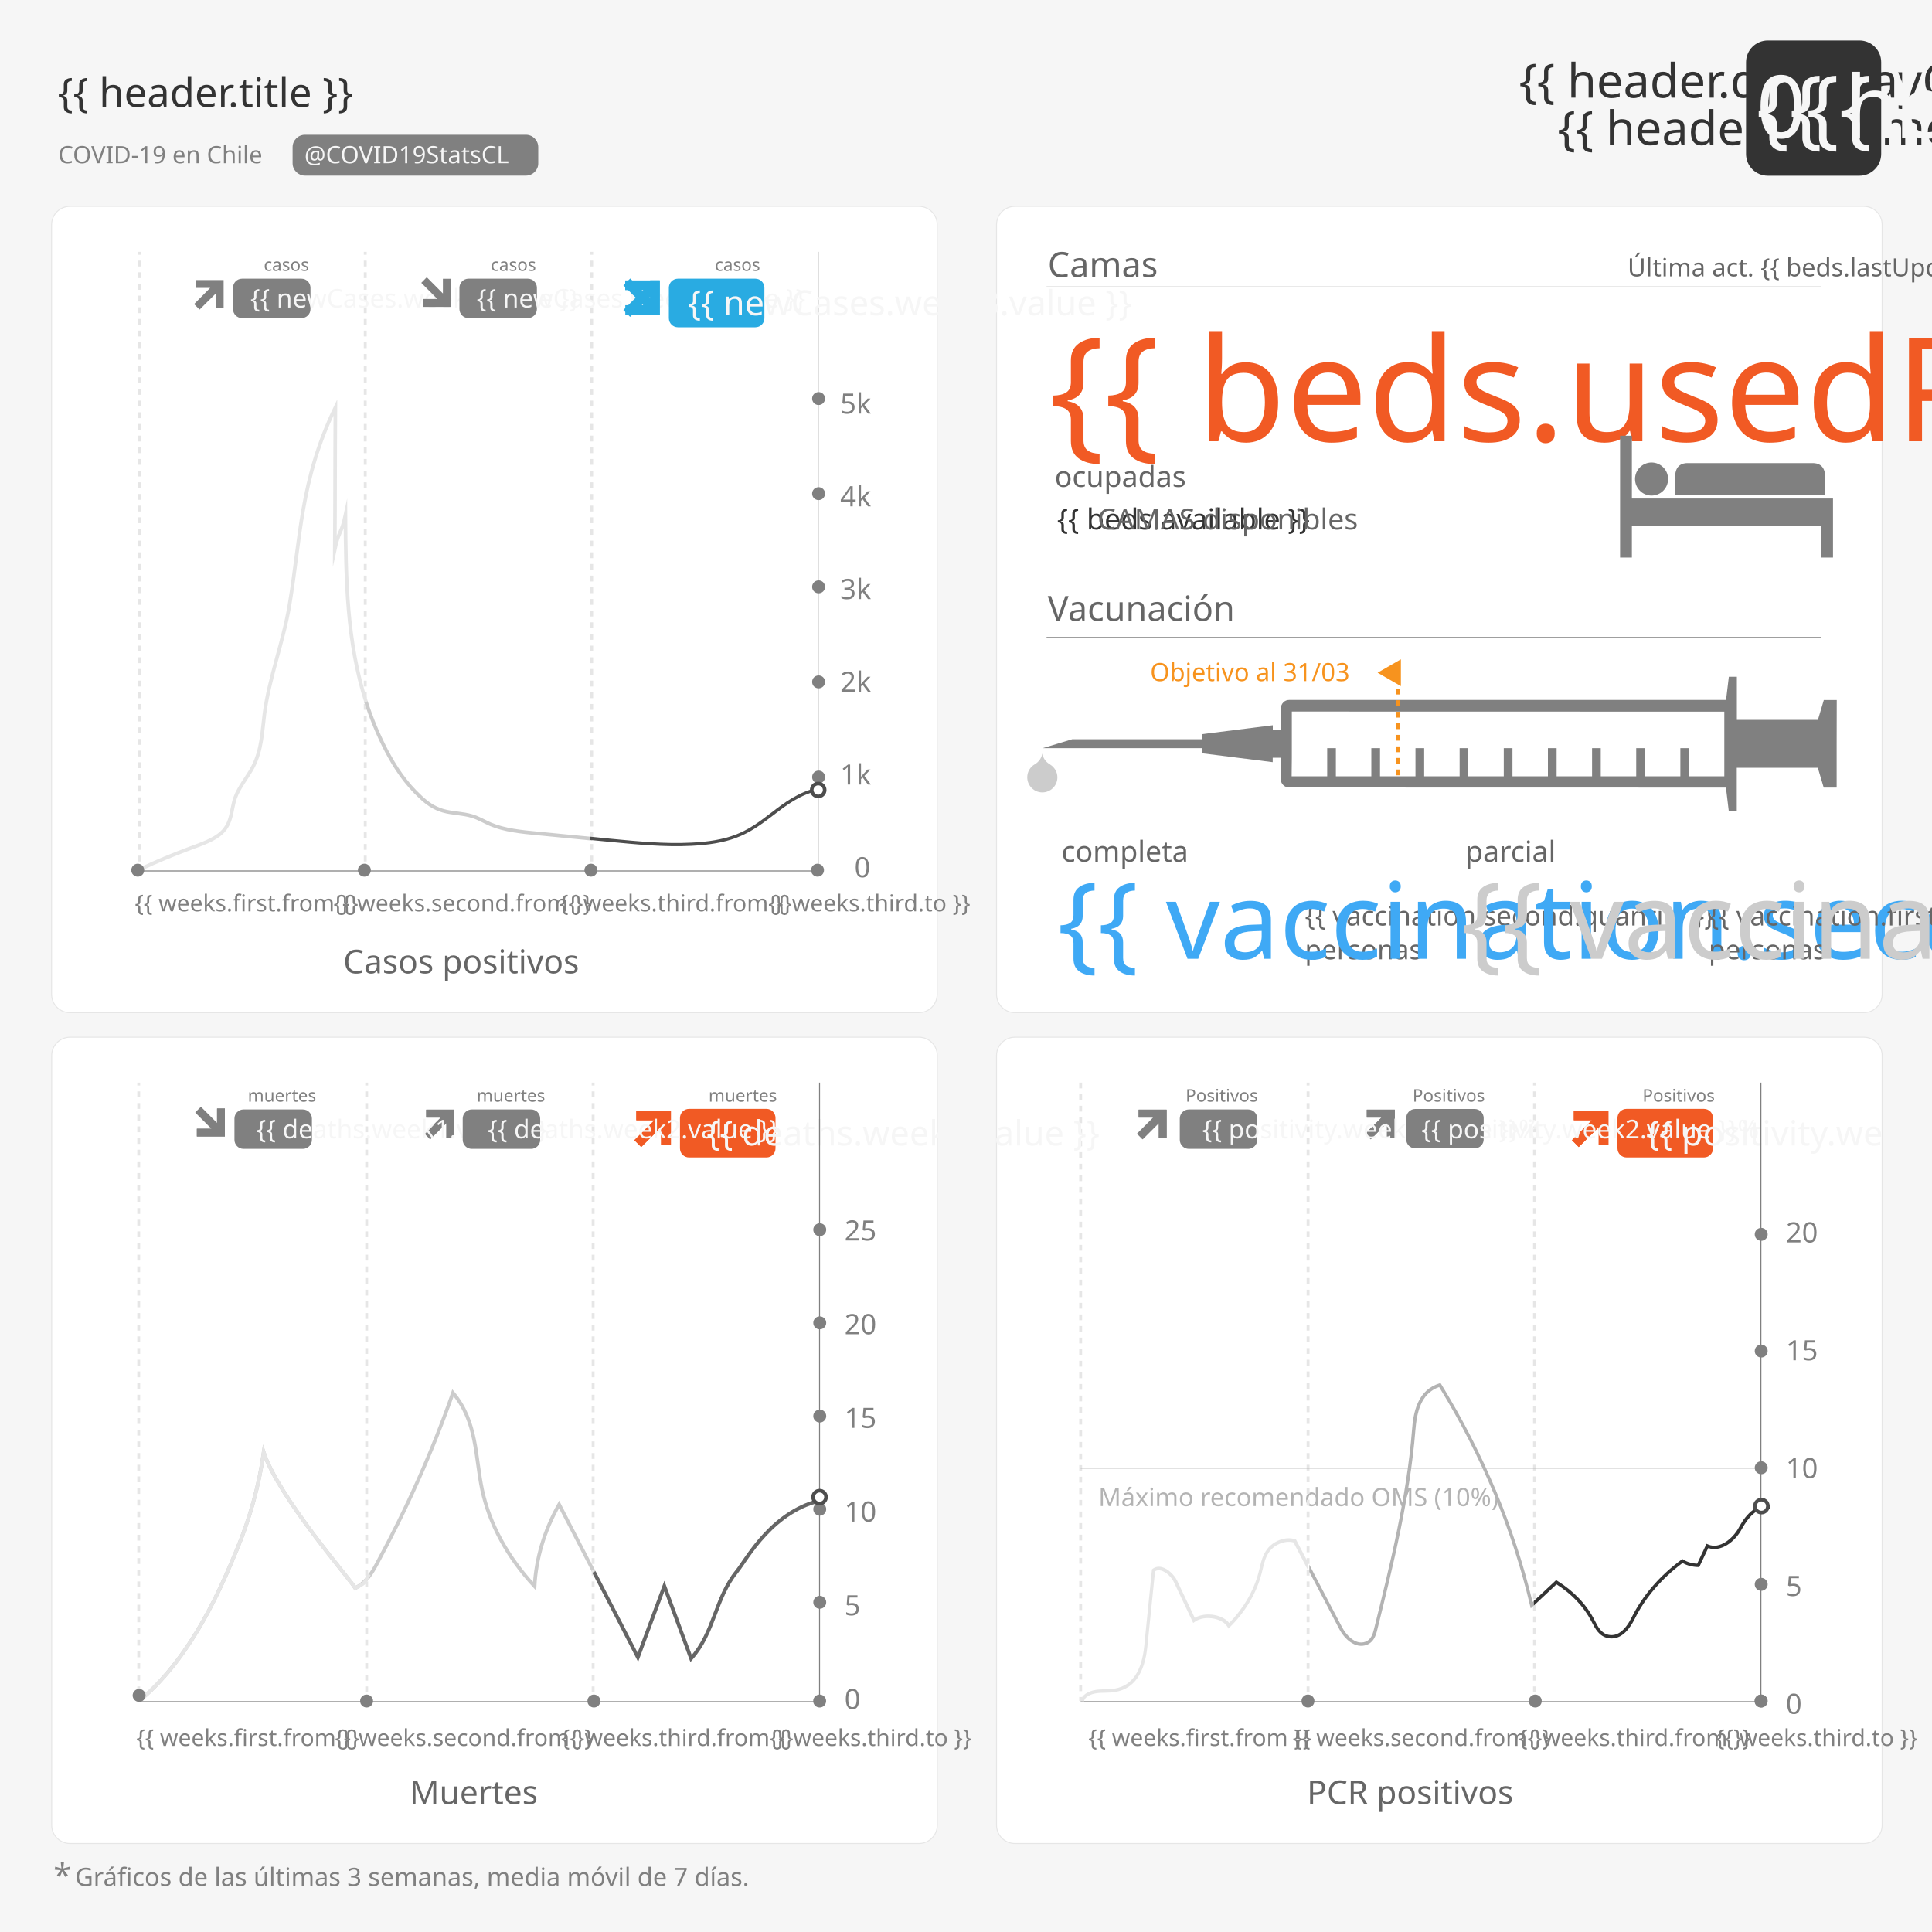
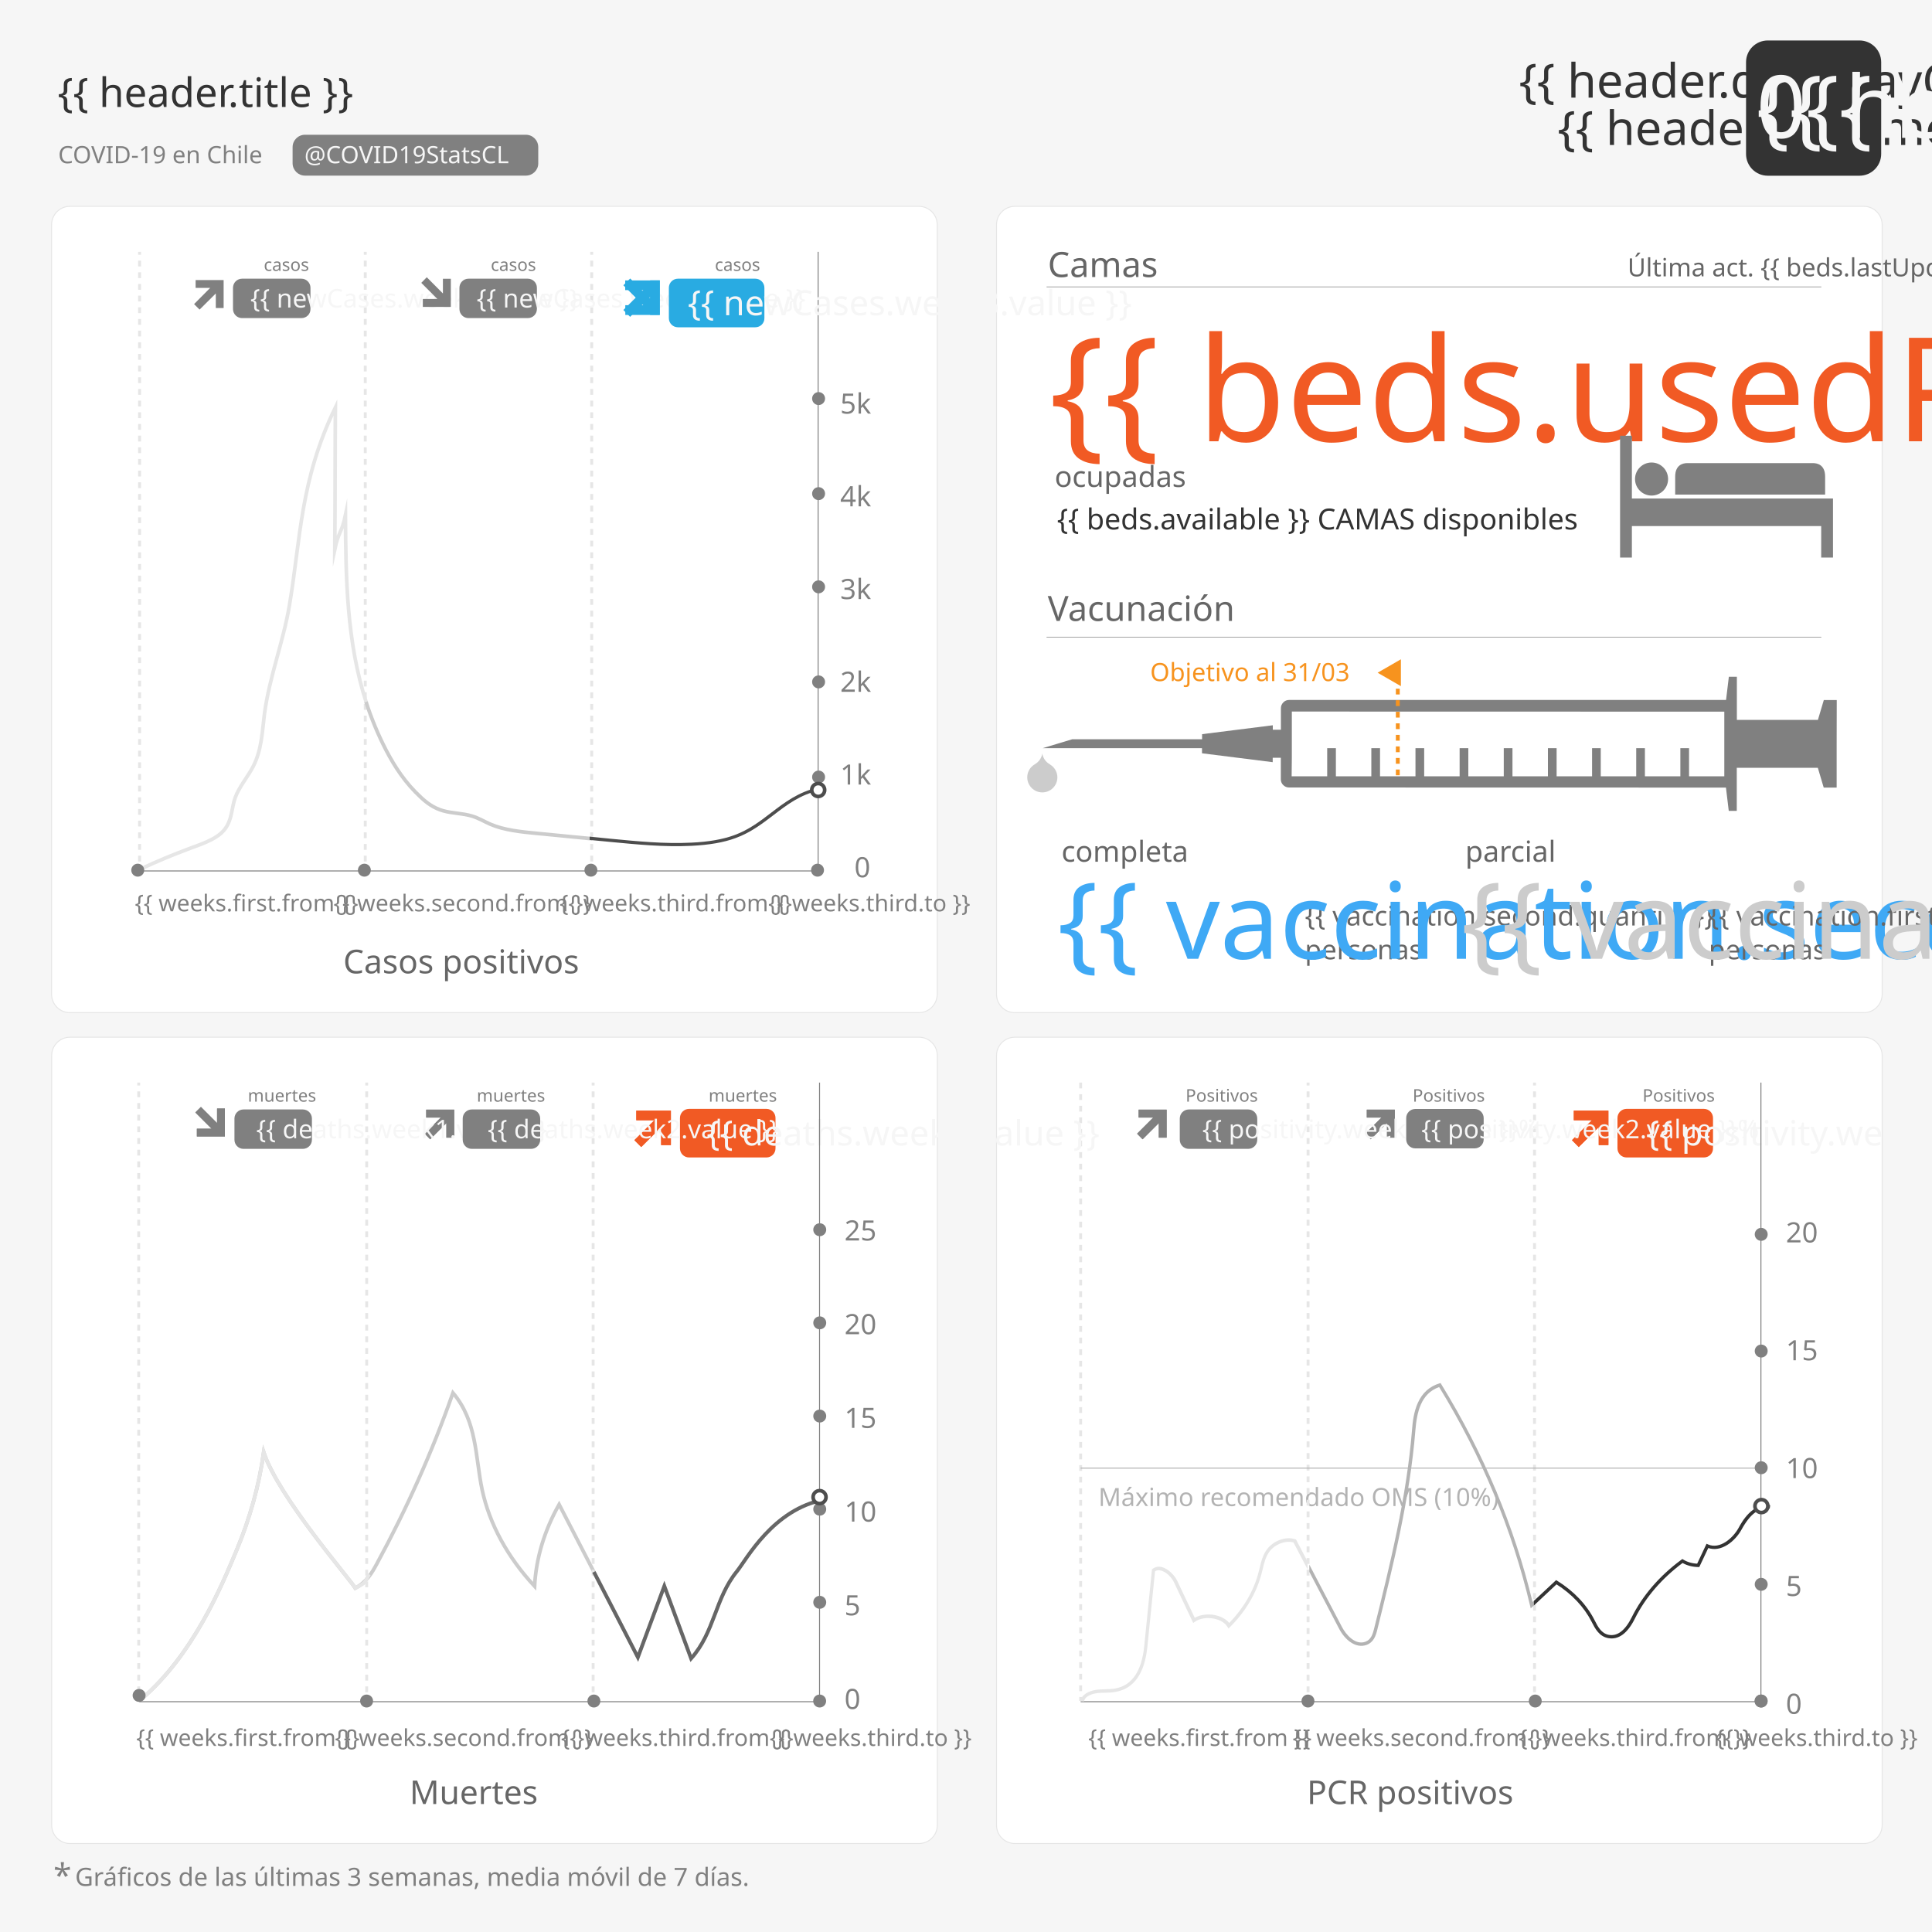
<svg xmlns="http://www.w3.org/2000/svg" version="1.1" id="Capa_1" x="0px" y="0px" width="2000px" height="2000px" viewBox="0 0 2000 2000" style="enable-background:new 0 0 2000 2000;" xml:space="preserve">
  <defs id="defs533" />
  <style type="text/css" id="style2">
	.st0{fill:#F6F6F6;}
	.st1{fill:#FFFFFF;stroke:#E6E6E6;stroke-miterlimit:10;}
	.st2{fill:none;}
	.st3{fill:#333333;}
	.st4{font-family:'Roboto-Medium';}
	.st5{font-size:42px;}
	.st6{fill:#808080;}
	.st7{font-family:'Roboto-Regular';}
	.st8{font-size:26px;}
	.st9{fill:none;stroke:#E6E6E6;stroke-width:3;stroke-miterlimit:10;}
	.st10{fill:none;stroke:#E6E6E6;stroke-width:3;stroke-miterlimit:10;stroke-dasharray:6.039,6.039;}
	.st11{fill:none;stroke:#F7931E;stroke-width:4;stroke-miterlimit:10;}
	.st12{fill:none;stroke:#F7931E;stroke-width:4;stroke-miterlimit:10;stroke-dasharray:5.975,5.975;}
	.st13{fill:none;stroke:#808080;stroke-miterlimit:10;}
	.st14{font-size:29px;}
	.st15{font-size:24px;}
	.st16{font-size:18px;}
	.st17{font-family:'Roboto-Bold';}
	.st18{font-size:26.663px;}
	.st19{fill:#29ABE2;}
	.st20{font-size:36px;}
	.st21{fill:#666666;}
	.st22{font-size:34px;}
	.st23{font-size:30px;}
	.st24{font-size:28px;}
	.st25{fill:#F7931E;}
	.st26{fill:#F15A24;}
	.st27{font-size:150px;}
	.st28{fill:#3FA9F5;}
	.st29{font-size:110px;}
	.st30{fill:#CCCCCC;}
	.st31{fill:none;stroke:#999999;stroke-width:0.75;stroke-miterlimit:10;}
	.st32{fill:#B3B3B3;}
	.st33{fill:none;stroke:#E6E6E6;stroke-width:3;stroke-miterlimit:10;stroke-dasharray:6;}
	.st34{fill:none;stroke:#B3B3B3;stroke-miterlimit:10;}
	.st35{fill:#E6E6E6;}
	.st36{fill:#FFFFFF;stroke:#4D4D4D;stroke-width:3.766;stroke-miterlimit:10;}
	.st37{font-size:24.733px;}
	.st38{font-family:'Roboto-Black';}
	.st39{font-size:49px;}
	.st40{font-size:90px;}
	.st41{fill:none;stroke:#E6E6E6;stroke-width:3.766;stroke-miterlimit:10;}
	.st42{fill:none;stroke:#CCCCCC;stroke-width:3.766;stroke-miterlimit:10;}
	.st43{fill:#4D4D4D;}
	.st44{fill:none;stroke:#666666;stroke-width:3.766;stroke-miterlimit:10;}
</style>
  <g id="g6">
    <rect x="-11" y="-17" class="st0" width="2028" height="2031" id="rect4" />
  </g>
  <path class="st1" d="M1929.4,1908.4h-878.8c-10.5,0-19-8.5-19-19v-796.7c0-10.5,8.5-19,19-19h878.8c10.5,0,19,8.5,19,19v796.7  C1948.4,1899.9,1939.9,1908.4,1929.4,1908.4z" id="path8" />
  <path class="st1" d="M951.2,1048.3H72.4c-10.5,0-19-8.5-19-19V232.6c0-10.5,8.5-19,19-19h878.8c10.5,0,19,8.5,19,19v796.7  C970.1,1039.8,961.7,1048.3,951.2,1048.3z" id="path10" />
  <rect x="59.7" y="78.7" class="st2" width="1440.1" height="57.1" id="rect12" />
  <text transform="matrix(1 0 0 1 59.7245 110.7316)" class="st3 st4 st5" id="text14">{{ header.title }}</text>
  <rect x="77.7" y="1932.7" class="st2" width="673.6" height="32.6" id="rect16" />
  <text transform="matrix(1 0 0 1 77.7245 1952.249)" class="st6 st7 st8" id="text18">Gráficos de las últimas 3 semanas, media móvil de 7 días.</text>
  <path class="st1" d="M1929.4,1048.3h-878.8c-10.5,0-19-8.5-19-19V232.6c0-10.5,8.5-19,19-19h878.8c10.5,0,19,8.5,19,19v796.7  C1948.4,1039.8,1939.9,1048.3,1929.4,1048.3z" id="path20" />
  <g id="g30">
    <g id="g28">
      <line class="st9" x1="378.1" y1="260.7" x2="378.1" y2="263.7" id="line22" />
      <line class="st10" x1="378.1" y1="269.8" x2="378.1" y2="894.8" id="line24" />
      <line class="st9" x1="378.1" y1="897.8" x2="378.1" y2="900.8" id="line26" />
    </g>
  </g>
  <g id="g40">
    <g id="g38">
      <line class="st9" x1="612.5" y1="260.7" x2="612.5" y2="263.7" id="line32" />
      <line class="st10" x1="612.5" y1="269.8" x2="612.5" y2="894.8" id="line34" />
      <line class="st9" x1="612.5" y1="897.8" x2="612.5" y2="900.8" id="line36" />
    </g>
  </g>
  <g id="g50">
    <g id="g48">
      <line class="st9" x1="144.5" y1="260.7" x2="144.5" y2="263.7" id="line42" />
      <line class="st10" x1="144.5" y1="269.8" x2="144.5" y2="894.8" id="line44" />
      <line class="st9" x1="144.5" y1="897.8" x2="144.5" y2="900.8" id="line46" />
    </g>
  </g>
  <line class="st13" x1="846.9" y1="260.7" x2="846.9" y2="900.8" id="line62" />
  <line class="st13" x1="847.4" y1="901.6" x2="142.7" y2="901.6" id="line64" />
  <text transform="matrix(1 0 0 1 869.7465 428.1479)" id="text78">
    <tspan x="0" y="0" class="st6 st7 st14" id="tspan66">5k</tspan>
    <tspan x="0" y="96" class="st6 st7 st14" id="tspan68">4k</tspan>
    <tspan x="0" y="192" class="st6 st7 st14" id="tspan70">3k</tspan>
    <tspan x="0" y="288" class="st6 st7 st14" id="tspan72">2k</tspan>
    <tspan x="0" y="384" class="st6 st7 st14" id="tspan74">1k</tspan>
    <tspan x="14.7" y="480" class="st6 st7 st14" id="tspan76">0</tspan>
  </text>
  <text transform="matrix(1 0 0 1 139.6057 943.4149)" class="st6 st7 st15" id="text82">{{ weeks.first.from }}</text>
  <text transform="matrix(1 0 0 1 345.2953 943.4149)" class="st6 st7 st15" id="text80">{{ weeks.second.from }}</text>
  <text transform="matrix(1 0 0 1 579.2953 943.4149)" class="st6 st7 st15" id="text84">{{ weeks.third.from }}</text>
  <text transform="matrix(1 0 0 1 795.2953 943.4149)" class="st6 st7 st15" id="text86">{{ weeks.third.to }}</text>
  <text transform="matrix(1 0 0 1 273.0515 280.415)" class="st6 st7 st16" id="text88">casos</text>
  <text transform="matrix(1 0 0 1 508.0515 280.415)" class="st6 st7 st16" id="text90">casos</text>
  <g id="g96">
    <path class="st6" d="M312,329.3h-61.4c-5.2,0-9.4-4.2-9.4-9.4v-22c0-5.2,4.2-9.4,9.4-9.4H312c5.2,0,9.4,4.2,9.4,9.4v22   C321.5,325.1,317.3,329.3,312,329.3z" id="path92" />
    <text transform="matrix(1 0 0 1 259.1067 318.3403)" class="st0 st17 st18" id="text94">{{ newCases.week1.value }}</text>
  </g>
  <g id="g102">
    <path class="st6" d="M546.4,329.3H485c-5.2,0-9.4-4.2-9.4-9.4v-22c0-5.2,4.2-9.4,9.4-9.4h61.4c5.2,0,9.4,4.2,9.4,9.4v22   C555.8,325.1,551.6,329.3,546.4,329.3z" id="path98" />
    <text transform="matrix(1 0 0 1 493.4172 318.3403)" class="st0 st17 st18" id="text100">{{ newCases.week2.value }}</text>
  </g>
  <text transform="matrix(1 0 0 1 740.0515 280.415)" class="st6 st7 st16" id="text104">casos</text>
  <path class="st19" d="M781.9,338.8h-80.1c-5.2,0-9.4-4.2-9.4-9.4v-31.5c0-5.2,4.2-9.4,9.4-9.4h80.1c5.2,0,9.4,4.2,9.4,9.4v31.5  C791.4,334.6,787.1,338.8,781.9,338.8z" id="path106" />
  <text transform="matrix(1 0 0 1 711.9634 326.3403)" class="st0 st17 st20" id="text108">{{ newCases.week3.value }}</text>
  <text transform="translate(355.2807,1007.585)" class="st21 st17 st22" id="text110">Casos positivos</text>
  <text transform="matrix(1 0 0 1 1086.811 548.0594)" id="text118">
    <tspan x="0" y="0" class="st21 st7 st23" id="tspan112"> </tspan>
-     <tspan x="7.4" y="0" class="st3 st17 st23" id="tspan114">{{ beds.available }} </tspan>
-     <tspan x="49.3" y="0" class="st21 st7 st23" id="tspan116">CAMAS disponibles</tspan>
+     <tspan x="7.4" y="0" class="st3 st17 st23" id="tspan114">{{ beds.available }} CAMAS disponibles</tspan>
  </text>
  <text transform="matrix(1 0 0 1 1098.811 892.0595)" class="st21 st7 st23" id="text120">completa</text>
  <text transform="matrix(1 0 0 1 1350.811 958.0595)" id="text126">
    <tspan x="0" y="0" class="st21 st4 st24" id="tspan122">{{ vaccination.second.quantity }}</tspan>
    <tspan x="0" y="35" class="st21 st7 st24" id="tspan124">personas</tspan>
  </text>
-   <text transform="matrix(1 0 0 1 1684.834 286.0595)" class="st21 st7 st8" id="text128">Última act. {{ beds.lastUpdate }}</text>
-   <text class="st25 st4 st8" id="text130" x="1190.589" y="705.059">Objetivo al 31/03</text>
+ {{#if beds.lastUpdate}}
+ <text transform="matrix(1 0 0 1 1684.834 286.0595)" class="st21 st7 st8" id="text128">Última act. {{ beds.lastUpdate }}</text>
+ {{/if}}
+ <text class="st25 st4 st8" id="text130" x="1190.589" y="705.059">Objetivo al 31/03</text>
  <text transform="matrix(1 0 0 1 1086.07 456.778)" class="st26 st17 st27" id="text132">{{ beds.usedPercentage }}%</text>
  <g id="g136">
    <text transform="matrix(1 0 0 1 1094.767 992.5171)" class="st28 st17 st29" id="text134">{{ vaccination.second.percent }}%</text>
  </g>
  <text transform="matrix(1 0 0 1 1516.811 892.0595)" class="st21 st7 st23" id="text138">parcial</text>
  <text transform="matrix(1 0 0 1 1768.811 958.0595)" id="text144">
    <tspan x="0" y="0" class="st21 st4 st24" id="tspan140">{{ vaccination.first.quantity }}</tspan>
    <tspan x="0" y="35" class="st21 st7 st24" id="tspan142">personas</tspan>
  </text>
  <g id="g148">
    <text transform="matrix(1 0 0 1 1512.767 992.5171)" class="st30 st17 st29" id="text146">{{ vaccination.first.percent }}%</text>
  </g>
  <text transform="matrix(1 0 0 1 1091.755 504.0402)" class="st21 st4 st23" id="text150">ocupadas</text>
  <text transform="matrix(1 0 0 1 1084.606 286.7668)" class="st21 st17 st20" id="text152">Camas</text>
  <text transform="translate(1084.606,642.767)" class="st21 st17 st20" id="text154">Vacunación</text>
  <path class="st1" d="M951.3,1908.4H72.5c-10.5,0-19-8.5-19-19v-796.7c0-10.5,8.5-19,19-19h878.8c10.5,0,19,8.5,19,19v796.7  C970.3,1899.9,961.8,1908.4,951.3,1908.4z" id="path156" />
  <line class="st31" x1="1083.4" y1="297" x2="1885.4" y2="297" id="line158" />
  <line class="st31" x1="1083.4" y1="659.6" x2="1885.4" y2="659.6" id="line160" />
  <g id="g168">
    <rect x="1332" y="728.9" class="st30" width="{{{ vaccination.first.size }}}" height="81.1" id="rect162" />
    <rect x="1332" y="728.9" class="st28" width="{{{ vaccination.second.size }}}" height="81.1" id="rect164" />
    <path class="st6" d="M1244.3,774.5l0,5.3l73.2,9.2v-4.6l8.4,0l0,22.3c0,2.2,0.8,4.4,2.5,6c1.7,1.7,3.8,2.5,6,2.5l452.3,0.1   l2.9,24.1l8.3,0l0-24.1l0-20.5l83.9,0l6.1,20.5l13.4,0l0-45.3l0.1-45.3l-13.4,0l-6.1,20.5l-83.9,0l0-20.5l0-24.1l-8.3,0l-2.9,24   l-452.3,0c-2.2,0-4.4,0.8-6,2.5c-1.7,1.7-2.5,3.8-2.5,6l0,22.3l-8.4,0l0-4.6l-73.2,9.2l0,5.3l-134.5,0l-30.5,9.2L1244.3,774.5z    M1337.3,784.5l0-29l0-18.9l447.7,0.1l0,8.7l0,49.5l0,8.7l-36.5,0l0-29.1l-9,0l0,29.1l-36.7,0l0-29.1l-9,0l0,29.1l-36.7,0l0-29.1   l-9,0l0,29.1l-36.7,0l0-29.1l-9,0l0,29.1l-36.7,0l0-29.1l-9,0l0,29.1l-36.7,0l0-29.1l-9,0l0,29.1l-36.7,0l0-29.1l-9,0l0,29.1   l-36.7,0l0-29.1l-9,0l0,29.1l-36.7,0l0-29.1l-9,0l0,29.1l-36.8,0L1337.3,784.5z" id="path166" />
  </g>
  <line class="st12" x1="1447" y1="701" x2="1447" y2="805.5" id="line54" />
  <g id="camita" transform="matrix(2.037132,0,0,2.037132,-1930.869,-587.6537)">
    <path class="st6" d="m 1875.3,530.7 c 0,-6 -3.9,-6.9 -6.2,-6.9 h -63.8 c -2.3,0 -6.2,0.9 -6.2,6.9 v 9.1 h 76.2 z" id="path234" />
    <path class="st6" d="m 1786.1,541.8 h -9 v -31.9 h -6 v 61.9 h 6 v -16 h 96.2 v 16 h 6 v -30 z" id="path236" />
    <circle class="st6" cx="1787.1" cy="531.9" r="8.4" id="circle238" />
  </g>
  <circle class="st6" cx="377.2" cy="900.8" r="6.7" id="circle244" />
  <circle class="st6" cx="611.7" cy="900.8" r="6.7" id="circle246" />
  <circle class="st6" cx="846.3" cy="900.8" r="6.7" id="circle248" />
  <circle class="st6" cx="847.4" cy="804.4" r="6.7" id="circle250" />
  <circle class="st6" cx="847.4" cy="705.9" r="6.7" id="circle252" />
  <circle class="st6" cx="847.4" cy="607.5" r="6.7" id="circle254" />
  <circle class="st6" cx="847.4" cy="511" r="6.7" id="circle256" />
  <circle class="st6" cx="847.4" cy="412.6" r="6.7" id="circle258" />
{{#if newCases.week3.up}}
   <polygon class="st19" points="647.2,300.3 665.9,300.3 645.3,320.9 652.3,328 673,307.4 673,326 683,326 683,300.3 683,290.3 673,290.3 647.2,290.3 " id="casesArrowDown3" />
{{else}}
   <polygon class="st19" points="647.2,300.3 665.9,300.3 645.3,320.9 652.3,328 673,307.4 673,326 683,326 683,300.3 683,290.3 673,290.3 647.2,290.3 " id="casesArrowDown3" transform="rotate(90,665.15,308.15)" />
{{/if}}
<g id="g268">
    <path class="st26" d="M1763.9,1198.2h-80.1c-5.2,0-9.4-4.2-9.4-9.4v-31.5c0-5.2,4.2-9.4,9.4-9.4h80.1c5.2,0,9.4,4.2,9.4,9.4v31.5   C1773.4,1194,1769.1,1198.2,1763.9,1198.2z" id="path262" />
    <text transform="matrix(1 0 0 1 1703.964 1185.74)" class="st0 st17 st20" id="text264">{{ positivity.week3.value }}%</text>
  </g>
{{#if positivity.week3.up}}
   <polygon class="st26" points="1629.2,1159.7 1647.9,1159.7 1627.3,1180.3 1634.3,1187.4 1655,1166.8 1655,1185.4 1665,1185.4 1665,1159.7 1665,1149.7 1655,1149.7 1629.2,1149.7 " id="testsArrow3" />
{{else}}
   <polygon class="st26" points="1629.2,1159.7 1647.9,1159.7 1627.3,1180.3 1634.3,1187.4 1655,1166.8 1655,1185.4 1665,1185.4 1665,1159.7 1665,1149.7 1655,1149.7 1629.2,1149.7 " id="testsArrow3" />
{{/if}}
{{#if positivity.week2.up}}
   <polygon class="st6" points="1435.8,1148.7 1414.9,1148.7 1414.9,1156.9 1430.1,1156.9 1413.3,1173.6 1419,1179.4 1435.8,1162.6   1435.8,1177.7 1443.9,1177.7 1443.9,1156.9 1443.9,1148.7 " id="testsArrow2" />
{{else}}
   <polygon class="st6" points="1435.8,1148.7 1414.9,1148.7 1414.9,1156.9 1430.1,1156.9 1413.3,1173.6 1419,1179.4 1435.8,1162.6   1435.8,1177.7 1443.9,1177.7 1443.9,1156.9 1443.9,1148.7 " id="testsArrow2" />
{{/if}}
{{#if positivity.week1.up}}
   <polygon class="st6" points="1199.6,1148.7 1178.7,1148.7 1178.7,1156.9 1193.8,1156.9 1177.1,1173.6 1182.8,1179.4 1199.6,1162.6   1199.6,1177.7 1207.7,1177.7 1207.7,1156.9 1207.7,1148.7 " id="testsArrow1" />
{{else}}
   <polygon class="st6" points="1199.6,1148.7 1178.7,1148.7 1178.7,1156.9 1193.8,1156.9 1177.1,1173.6 1182.8,1179.4 1199.6,1162.6   1199.6,1177.7 1207.7,1177.7 1207.7,1156.9 1207.7,1148.7 " id="testsArrow1" />
{{/if}}
<polygon class="st6" points="466.7,309.5 466.7,288.6 458.5,288.6 458.5,303.8 441.8,287 436.1,292.8 452.8,309.5 437.7,309.5   437.7,317.7 458.5,317.7 466.7,317.7 " id="polygon274" />
  <polygon class="st6" points="223.4,289.9 202.5,289.9 202.5,298 217.6,298 200.9,314.8 206.6,320.5 223.4,303.8 223.4,318.9   231.5,318.9 231.5,298 231.5,289.9 " id="polygon276" />
  <text transform="matrix(1 0 0 1 1137.019 1559.055)" class="st32 st7 st8" id="text278">Máximo recomendado OMS (10%)</text>
  <g id="g288">
    <g id="g286">
      <line class="st9" x1="1354.1" y1="1120.7" x2="1354.1" y2="1123.7" id="line280" />
      <line class="st10" x1="1354.1" y1="1129.8" x2="1354.1" y2="1754.8" id="line282" />
      <line class="st9" x1="1354.1" y1="1757.8" x2="1354.1" y2="1760.8" id="line284" />
    </g>
  </g>
  <g id="g298">
    <g id="g296">
      <line class="st9" x1="1588.5" y1="1120.7" x2="1588.5" y2="1123.7" id="line290" />
      <line class="st10" x1="1588.5" y1="1129.8" x2="1588.5" y2="1754.8" id="line292" />
      <line class="st9" x1="1588.5" y1="1757.8" x2="1588.5" y2="1760.8" id="line294" />
    </g>
  </g>
  <line class="st13" x1="1822.9" y1="1120.7" x2="1822.9" y2="1760.8" id="line300" />
  <line class="st33" x1="1118.7" y1="1120.7" x2="1118.7" y2="1760.8" id="line302" />
  <line class="st13" x1="1824.9" y1="1761.6" x2="1118.7" y2="1761.6" id="line304" />
  <line class="st34" x1="1823.5" y1="1519.8" x2="1118.7" y2="1519.8" id="line306" />
  <text transform="matrix(1 0 0 1 1848.731 1286.15)" id="text318">
    <tspan x="0" y="0" class="st6 st7 st14" id="tspan308">20</tspan>
    <tspan x="0" y="122" class="st6 st7 st14" id="tspan310">15</tspan>
    <tspan x="0" y="244" class="st6 st7 st14" id="tspan312">10</tspan>
    <tspan x="0" y="366" class="st6 st7 st14" id="tspan314">5</tspan>
    <tspan x="0" y="488" class="st6 st7 st14" id="tspan316">0</tspan>
  </text>
  <text transform="matrix(1 0 0 1 1227.311 1140.417)" class="st6 st7 st16" id="text320">Positivos</text>
  <text transform="matrix(1 0 0 1 1462.311 1140.417)" class="st6 st7 st16" id="text322">Positivos</text>
  <g id="g328">
    <path class="st6" d="M1292.1,1189.3h-61.4c-5.2,0-9.4-4.2-9.4-9.4v-22c0-5.2,4.2-9.4,9.4-9.4h61.4c5.2,0,9.4,4.2,9.4,9.4v22   C1301.5,1185.1,1297.3,1189.3,1292.1,1189.3z" id="path324" />
    <text transform="matrix(1 0 0 1 1244.618 1178.342)" class="st0 st17 st18" id="text326">{{ positivity.week1.value }}%</text>
  </g>
  <g id="g334">
    <path class="st6" d="M1526.5,1188.8h-61.4c-5.2,0-9.4-4.2-9.4-9.4v-22c0-5.2,4.2-9.4,9.4-9.4h61.4c5.2,0,9.4,4.2,9.4,9.4v22   C1536,1184.6,1531.7,1188.8,1526.5,1188.8z" id="path330" />
    <text transform="matrix(1 0 0 1 1471.42 1178.342)" class="st0 st17 st18" id="text332">{{ positivity.week2.value }}%</text>
  </g>
  <text transform="matrix(1 0 0 1 1700.311 1140.417)" class="st6 st7 st16" id="text336">Positivos</text>
  <text transform="translate(1352.937,1867.587)" class="st21 st17 st22" id="text338">PCR positivos</text>
  <circle class="st6" cx="1354" cy="1760.9" r="6.7" id="circle340" />
  <circle class="st6" cx="1589.3" cy="1760.9" r="6.7" id="circle342" />
  <circle class="st6" cx="1823" cy="1760.9" r="6.7" id="circle344" />
  <text transform="matrix(1 0 0 1 1126.557 1807.37)" class="st6 st7 st15" id="text348">{{ weeks.first.from }}</text>
  <text transform="matrix(1 0 0 1 1338.145 1807.37)" class="st6 st7 st15" id="text346">{{ weeks.second.from }}</text>
  <text transform="matrix(1 0 0 1 1572.145 1807.37)" class="st6 st7 st15" id="text350">{{ weeks.third.from }}</text>
  <text transform="matrix(1 0 0 1 1776.043 1807.37)" class="st6 st7 st15" id="text352">{{ weeks.third.to }}</text>
  <path class="st35" d="M1353.8,1616.9l-12.2-23.3l-0.7-0.2c-11.1-3.5-23.2,2.5-28.9,9.9c-4.8,6.2-6.5,13.3-8.1,20.2  c-0.3,1.4-0.7,2.9-1.1,4.3c-4.9,18.9-15.4,36.9-30.3,52.3c-3.1-3.9-8.3-6.8-14.6-8.1c-7.6-1.6-15.4-0.5-21.1,2.7l-18.2-38.4  c-2.7-5.6-9.2-12.4-16-14.1c-3.5-0.8-6.8-0.2-9.5,1.9l-0.6,0.5l-8,79.4c-2.6,26-12.7,40.8-30,43.9c-3.4,0.6-6.8,0.7-10.4,0.8  c-3.2,0.1-6.6,0.2-9.9,0.7c-7.2,1.1-15.1,5.2-15.4,11.6l3.5,0.2c0.2-4.2,6.5-7.5,12.4-8.3c3.1-0.5,6.3-0.6,9.4-0.6  c3.6-0.1,7.3-0.2,10.9-0.9c19-3.4,30-19.2,32.8-47l7.9-77.8c1.7-1.1,3.7-1.4,6-0.8c5.6,1.3,11.3,7.2,13.6,12.2l19.9,42.1l1.7-1.2  c4.9-3.6,12.6-4.8,20.1-3.2c6.3,1.3,11.2,4.4,13.6,8.3l1.1,1.9l1.6-1.6c16.2-16.1,27.5-35.3,32.7-55.4c0.4-1.5,0.7-2.9,1.1-4.4  c1.6-6.9,3.2-13.3,7.5-18.9c4.9-6.4,15.3-11.3,24.4-8.9l14.6,27.9V1616.9z" id="path354" />
  <path class="st32" d="M1589.3,1655.8l-2.8,2.6c-18.7-78.1-50.5-153.9-94.5-225.5l-0.7-1.2l-1.3,0.4c-10.1,3.1-17.6,9.8-22.2,20  c-4.2,9.2-5.5,19.9-6.1,28.3c-5.6,69.5-22.7,139-39.4,206.2c-1.3,5.1-3.1,10.8-8.8,12.9c-10.8,4-20.5-8-24.1-14.9l-34-64.9v7.5  l30.9,59c2.8,5.4,6.9,10.3,11.2,13.4c5.7,4.1,11.6,5.2,17.2,3.2c7-2.6,9.4-8.9,11-15.4c16.7-67.4,33.9-137,39.5-206.7  c1.5-18.5,5.6-38.2,24.6-44.8c44,71.8,75.6,147.9,94.1,226.2l0.7,2.9l4.8-4.5V1655.8z" id="path356" />
  <path class="st3" d="M1799.7,1581.8c-5.7,10.3-19.2,22.4-31.5,17l-1.6-0.7l-9.7,20.6c-5.2-0.2-10.3-1.7-14.3-4.2l-1-0.6l-1,0.7  c-22.5,16.5-40.3,37.1-51.4,59.5c-6.8,13.7-14.8,19.9-23.7,18.3c-7.8-1.4-11.4-8.5-14.6-14.8l-0.3-0.6  c-8.1-15.9-21.4-29.9-38.6-40.6l-1.1-0.7l-23,21.5v4.8l23.4-21.9c16,10.2,28.5,23.5,36.2,38.5l0.3,0.6c3.4,6.6,7.6,14.9,17.1,16.6  c10.6,1.9,19.9-4.9,27.5-20.2c10.8-21.7,27.9-41.6,49.4-57.6c4.7,2.7,10.4,4.1,16.2,4.2l1.1,0l9.3-19.7c6.2,2.1,12.9,1,19.7-3.2  c5.8-3.6,11.3-9.6,14.7-15.8c9-16.4,18.3-23.3,29.2-21.8l0.5-3.5C1814.1,1555.6,1803.2,1575.3,1799.7,1581.8z" id="path358" />
  <circle class="st36" cx="1823.4" cy="1559.1" r="6.7" id="circle360" />
  <g id="g372">
    <path class="st6" d="M 544.4,181.8 H 315.7 c -7.1,0 -12.8,-5.8 -12.8,-12.8 v -16.7 c 0,-7.1 5.8,-12.8 12.8,-12.8 h 228.7 c 7.1,0 12.8,5.8 12.8,12.8 V 169 c 0.1,7 -5.7,12.8 -12.8,12.8 z" id="path362" />
    <text transform="matrix(1 0 0 1 60.1924 168.9683)" id="text370">
      <tspan x="0" y="0" class="st6 st4 st37" id="tspan364">COVID-19 en Chile</tspan>
      <tspan x="254.9" y="0" class="st0 st38 st37" id="tspan366">@</tspan>
      <tspan x="277.1" y="0" class="st0 st4 st37" id="tspan368">COVID19StatsCL</tspan>
    </text>
  </g>
  <g id="g384">
    <path class="st3" d="M1924.9,181.9H1830c-12.5,0-22.5-10.1-22.5-22.5V64.4c0-12.5,10.1-22.5,22.5-22.5h94.9   c12.5,0,22.5,10.1,22.5,22.5v94.9C1947.4,171.8,1937.3,181.9,1924.9,181.9z" id="path374" />
    <text transform="matrix(1 0 0 1 1572.479 101.0727)" id="text380">
      <tspan x="0" y="0" class="st3 st7 st39" id="tspan376">{{ header.date.dayOfWeek }}</tspan>
      <tspan x="39.9" y="49" class="st3 st7 st39" id="tspan378">{{ header.date.month }}</tspan>
    </text>
   {{#if header.date.dayOfMonthIsShort }}
	<text transform="matrix(1 0 0 1 1818.102 142.7348)" class="st0 st4 st40" id="text382">0{{ header.date.dayOfMonth }}</text>
   {{else}}
	<text transform="matrix(1 0 0 1 1818.102 142.7348)" class="st0 st4 st40" id="text382">{{ header.date.dayOfMonth }}</text>
   {{/if}}
</g>
  <path class="st41" d="M145.3,899.7c16.5-7.8,33.7-14.9,51.4-21.5c12-4.4,24.8-8.8,32.6-16.1c11.3-10.4,9.8-24.1,14.2-36.4  c4-11.1,12.8-21.2,18.5-32.1c9.1-17.6,9.4-36.5,11.8-54.9c5-37.6,19.5-74.5,25.8-112c11.7-69.2,11-129.4,47.6-204.9  c-0.4,55.6-0.2,90.9-0.6,146.6c3.9-18.4,7.1-16.5,11-34.9c0.4,64.9,1.1,130.9,21.7,194.2" id="path386" />
  <path class="st42" d="M378.9,726.6c5.5,17,12.4,33.8,21,50.4c8.9,17,19.8,33.7,35.9,48.5c6,5.6,13.1,11,22.9,13.8  c9.4,2.7,20.5,2.6,29.9,5.5c7.1,2.1,12.7,5.7,19.2,8.5c14.2,6.1,31.9,7.9,48.9,9.5c18.8,1.8,37.6,3.6,56.4,5.5" id="path388" />
  <path class="st43" d="M847.3,815.1c-20.9,4.7-35.2,15.7-49.2,26.4c-11.3,8.7-23,17.6-38.1,23.1c-11.8,4.3-26.4,6.9-44.5,7.7  c-27.8,1.4-55.8-1.4-82.9-4l-22.2-2.2v3.4l21.8,2.1c27.2,2.6,55.4,5.4,83.5,4c18.6-0.9,33.5-3.5,45.7-8  c15.7-5.7,27.6-14.9,39.2-23.7c14.2-10.9,27.6-21.2,47.6-25.7L847.3,815.1z" id="path390" />
  <circle class="st6" cx="142.6" cy="900.8" r="6.7" id="circle392" />
  <circle class="st36" cx="847" cy="817.8" r="6.7" id="circle394" />
  <g id="g402">
    <path class="st26" d="M793.4,1198.2h-80.1c-5.2,0-9.4-4.2-9.4-9.4v-31.5c0-5.2,4.2-9.4,9.4-9.4h80.1c5.2,0,9.4,4.2,9.4,9.4v31.5   C802.8,1194,798.6,1198.2,793.4,1198.2z" id="path396" />
    <text transform="matrix(1 0 0 1 731.4082 1185.74)" class="st0 st17 st20" id="text398">{{ deaths.week3.value }}</text>
  </g>
{{#if deaths.week3.up}}
   <polygon class="st26" points="658.7,1159.7 677.4,1159.7 656.7,1180.3 663.8,1187.4 684.4,1166.8 684.4,1185.4 694.5,1185.4 694.5,1159.7 694.5,1149.7 684.4,1149.7 658.7,1149.7 " id="deathsArrowUp3" />
{{else}}
   <polygon class="st26" points="658.7,1159.7 677.4,1159.7 656.7,1180.3 663.8,1187.4 684.4,1166.8 684.4,1185.4 694.5,1185.4 694.5,1159.7 694.5,1149.7 684.4,1149.7 658.7,1149.7 " id="deathsArrowUp3" />
{{/if}}
{{#if deaths.week2.up}}
   <polygon class="st6" points="462.1,1148.7 441.2,1148.7 441.2,1156.9 456.3,1156.9 439.6,1173.6 445.3,1179.4 462.1,1162.6   462.1,1177.7 470.2,1177.7 470.2,1156.9 470.2,1148.7 " id="deathsArrowUp2" />
{{else}}
   <polygon class="st6" points="462.1,1148.7 441.2,1148.7 441.2,1156.9 456.3,1156.9 439.6,1173.6 445.3,1179.4 462.1,1162.6   462.1,1177.7 470.2,1177.7 470.2,1156.9 470.2,1148.7 " id="deathsArrowUp2" />
{{/if}}
{{#if deaths.week3.up}}
   <polygon class="st19" points="232.8,1168.4 232.8,1147.5 224.7,1147.5 224.7,1162.6 208,1145.9 202.2,1151.6 219,1168.4   203.8,1168.4 203.8,1176.5 224.7,1176.5 232.8,1176.5 " id="deathsArrowDown1" style="fill:#808080;fill-opacity:1" />
{{else}}
   <polygon class="st19" points="232.8,1168.4 232.8,1147.5 224.7,1147.5 224.7,1162.6 208,1145.9 202.2,1151.6 219,1168.4   203.8,1168.4 203.8,1176.5 224.7,1176.5 232.8,1176.5 " id="deathsArrowDown1" style="fill:#808080;fill-opacity:1" />
{{/if}}
<path class="st42" d="M146.7,1758.6c53.6-46.1,82.6-116.6,98.1-153.5c13.9-33.2,23.3-67.2,28.2-101.6  c15.4,46.3,88.7,130.4,94.8,140.5c11.5-6,17.1-15.6,22.1-24.8c31.5-58,57.9-117.2,79-177.3c25.2,29.8,23,66.2,30.2,100.3  c7.6,35.4,26.2,69.7,54.3,99.9c1.5-28.9,10.1-57.7,25.4-84.7c27.2,52.7,54.4,105.5,81.6,158.2c9.1-24.6,18.3-49.1,27.4-73.7  c9.2,25,18.4,50,27.7,75c24.5-27.4,24.6-62.2,47.4-90.2c10-12.3,37.4-64.7,91-74.4" id="path408" />
  <g id="g418">
    <g id="g416">
      <line class="st9" x1="379.6" y1="1120.7" x2="379.6" y2="1123.7" id="line410" />
      <line class="st10" x1="379.6" y1="1129.8" x2="379.6" y2="1754.8" id="line412" />
      <line class="st9" x1="379.6" y1="1757.8" x2="379.6" y2="1760.8" id="line414" />
    </g>
  </g>
  <g id="g428">
    <g id="g426">
      <line class="st9" x1="143.6" y1="1120.7" x2="143.6" y2="1123.7" id="line420" />
      <line class="st10" x1="143.6" y1="1129.8" x2="143.6" y2="1754.8" id="line422" />
      <line class="st9" x1="143.6" y1="1757.8" x2="143.6" y2="1760.8" id="line424" />
    </g>
  </g>
  <g id="g438">
    <g id="g436">
      <line class="st9" x1="614" y1="1120.7" x2="614" y2="1123.7" id="line430" />
      <line class="st10" x1="614" y1="1129.8" x2="614" y2="1754.8" id="line432" />
      <line class="st9" x1="614" y1="1757.8" x2="614" y2="1760.8" id="line434" />
    </g>
  </g>
  <line class="st13" x1="848.4" y1="1120.7" x2="848.4" y2="1760.8" id="line440" />
  <line class="st13" x1="850.2" y1="1761.6" x2="144.2" y2="1761.6" id="line442" />
  <text transform="matrix(1 0 0 1 874.1735 1284.148)" id="text456">
    <tspan x="0" y="0" class="st6 st7 st14" id="tspan444">25</tspan>
    <tspan x="0" y="97" class="st6 st7 st14" id="tspan446">20</tspan>
    <tspan x="0" y="194" class="st6 st7 st14" id="tspan448">15</tspan>
    <tspan x="0" y="291" class="st6 st7 st14" id="tspan450">10</tspan>
    <tspan x="0" y="388" class="st6 st7 st14" id="tspan452">5</tspan>
    <tspan x="0" y="485" class="st6 st7 st14" id="tspan454">0</tspan>
  </text>
  <text transform="matrix(1 0 0 1 256.5136 1140.415)" class="st6 st7 st16" id="text458">muertes</text>
  <text transform="matrix(1 0 0 1 493.5136 1140.415)" class="st6 st7 st16" id="text460">muertes</text>
  <g id="g466">
    <path class="st6" d="M313.5,1189.3h-61.4c-5.2,0-9.4-4.2-9.4-9.4v-22c0-5.2,4.2-9.4,9.4-9.4h61.4c5.2,0,9.4,4.2,9.4,9.4v22   C322.9,1185.1,318.7,1189.3,313.5,1189.3z" id="path462" />
    <text transform="matrix(1 0 0 1 265.2537 1178.34)" class="st0 st17 st18" id="text464">{{ deaths.week1.value }}</text>
  </g>
  <g id="g472">
    <path class="st6" d="M549.8,1189.3h-61.4c-5.2,0-9.4-4.2-9.4-9.4v-22c0-5.2,4.2-9.4,9.4-9.4h61.4c5.2,0,9.4,4.2,9.4,9.4v22   C559.2,1185.1,555,1189.3,549.8,1189.3z" id="path468" />
    <text transform="matrix(1 0 0 1 504.8621 1178.34)" class="st0 st17 st18" id="text470">{{ deaths.week2.value }}</text>
  </g>
  <text transform="matrix(1 0 0 1 733.5136 1140.415)" class="st6 st7 st16" id="text474">muertes</text>
  <circle class="st6" cx="379.5" cy="1760.9" r="6.7" id="circle476" />
  <circle class="st6" cx="614.8" cy="1760.9" r="6.7" id="circle478" />
  <circle class="st6" cx="848.5" cy="1760.9" r="6.7" id="circle480" />
  <circle class="st6" cx="848.6" cy="1658.7" r="6.7" id="circle482" />
  <circle class="st6" cx="848.6" cy="1562.3" r="6.7" id="circle484" />
  <circle class="st6" cx="848.6" cy="1465.9" r="6.7" id="circle486" />
  <circle class="st6" cx="848.6" cy="1369.4" r="6.7" id="circle488" />
  <circle class="st6" cx="848.6" cy="1273" r="6.7" id="circle490" />
  <path class="st44" d="M614.8,1627.3c15.2,29.4,30.4,58.8,45.5,88.3c9.1-24.6,18.3-49.1,27.4-73.7c9.2,25,18.4,50,27.7,75  c24.5-27.4,24.6-62.2,47.4-90.2c10-12.3,37.4-64.7,91-74.4" id="path492" />
  <path class="st41" d="M146.7,1758.6c53.6-46.1,82.6-116.6,98.1-153.5c13.9-33.2,23.3-67.2,28.2-101.6  c15.4,46.3,88.7,130.4,94.8,140.5c11.5-6,9.2-5.1,14.2-14.3" id="path494" />
  <circle class="st36" cx="848.4" cy="1549.8" r="6.7" id="circle496" />
  <text transform="matrix(1 0 0 1 141.0502 1807.37)" class="st6 st7 st15" id="text500">{{ weeks.first.from }}</text>
  <text transform="matrix(1 0 0 1 346.7399 1807.37)" class="st6 st7 st15" id="text498">{{ weeks.second.from }}</text>
  <text transform="matrix(1 0 0 1 580.7399 1807.37)" class="st6 st7 st15" id="text502">{{ weeks.third.from }}</text>
  <text transform="matrix(1 0 0 1 796.7399 1807.37)" class="st6 st7 st15" id="text504">{{ weeks.third.to }}</text>
  <text transform="translate(424.0202,1867.541)" class="st21 st17 st22" id="text506">Muertes</text>
  <circle class="st6" cx="144" cy="1755.1" r="6.7" id="circle508" />
  <g id="g514">
    <g id="g512">
      <path class="st30" d="M1087.3,791.6c-0.1-0.1-0.2-0.2-0.3-0.3c-4.2-2.2-7.2-6.3-8-11.2c-0.8,4.6-3.6,8.6-7.5,10.9    c-0.1,0.1-0.2,0.2-0.3,0.2c-4.7,2.7-7.8,7.7-7.8,13.5c0,8.6,7,15.6,15.6,15.6s15.6-7,15.6-15.6    C1094.6,799.2,1091.6,794.3,1087.3,791.6z" id="path510" />
    </g>
  </g>
  <polygon class="st25" points="1426.1,696.4 1450.2,710.3 1450.2,682.5 " id="polygon516" />
  <circle class="st6" cx="1823.2" cy="1640.1" r="6.7" id="circle518" />
  <circle class="st6" cx="1823.2" cy="1519.4" r="6.7" id="circle520" />
  <circle class="st6" cx="1823.2" cy="1398.6" r="6.7" id="circle522" />
  <circle class="st6" cx="1823.2" cy="1277.8" r="6.7" id="circle524" />
  <circle class="st6" cx="1823.2" cy="1760.9" r="6.7" id="circle526" />
  <text transform="matrix(1 0 0 1 55.2766 1953.541)" class="st6 st17 st22" id="text528">*</text>
</svg>
